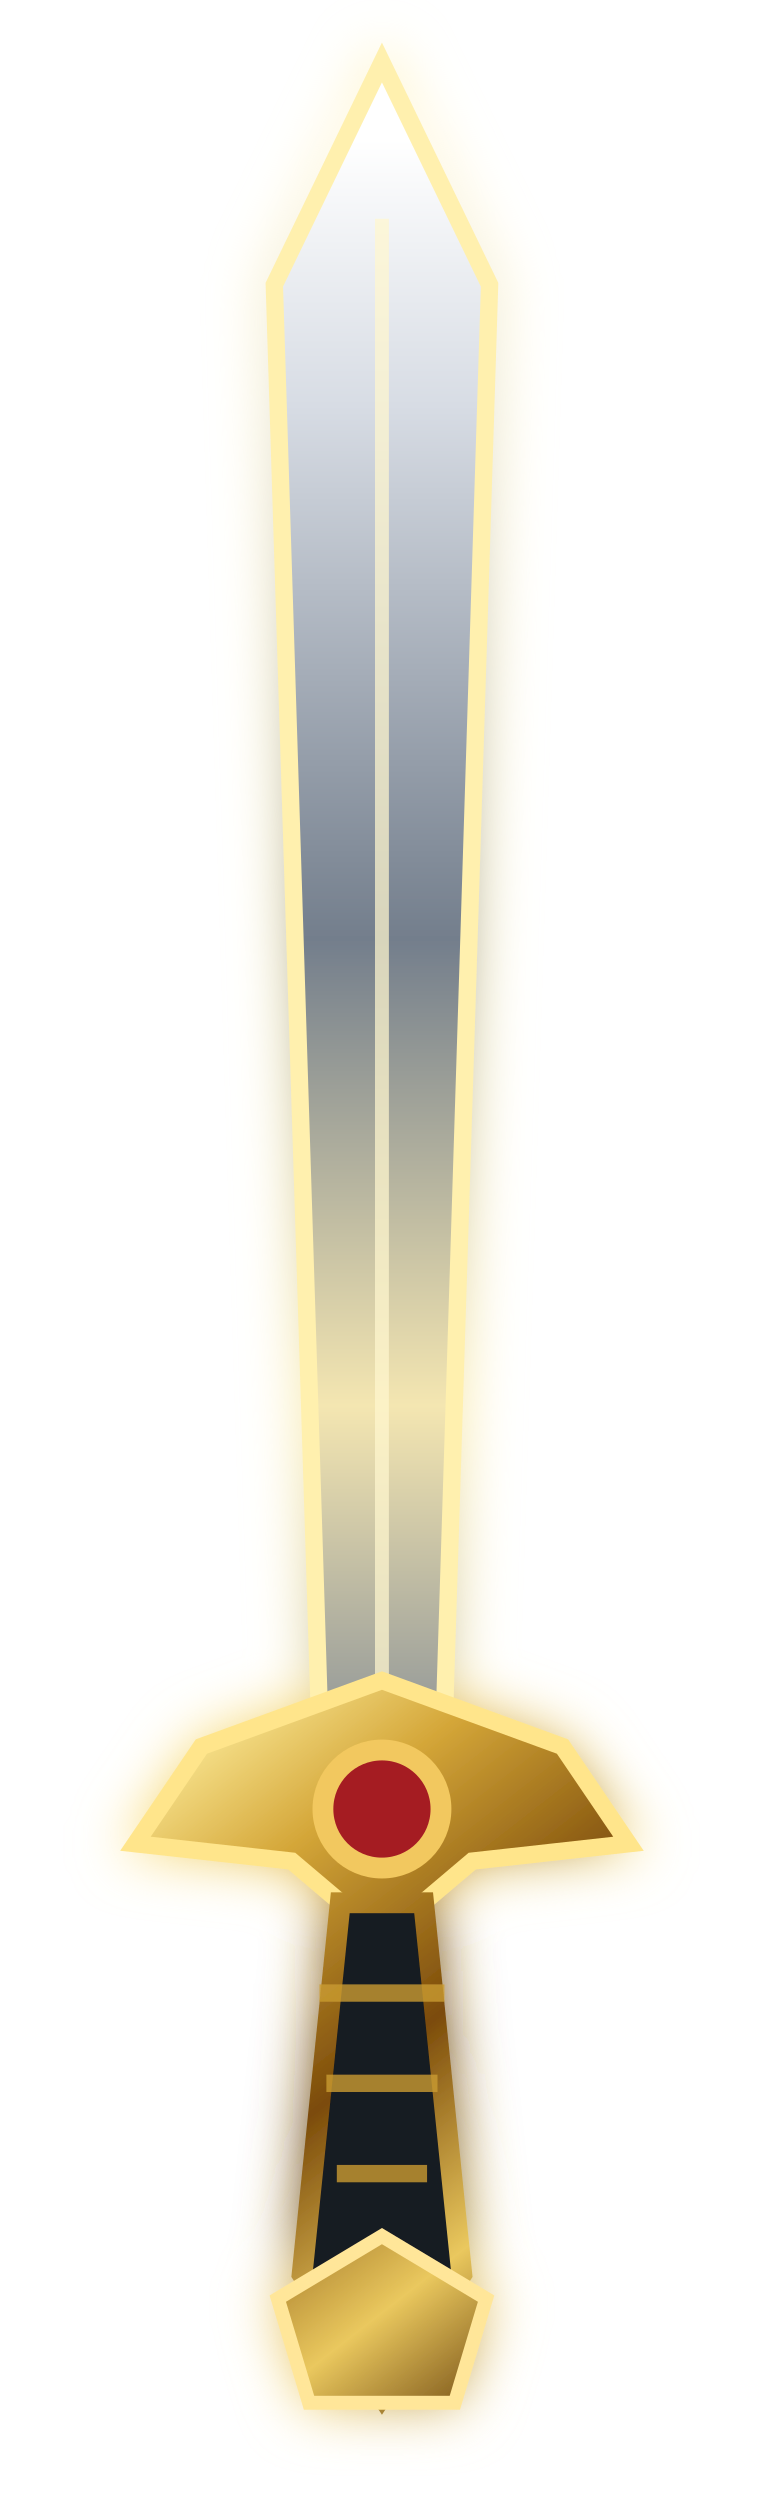
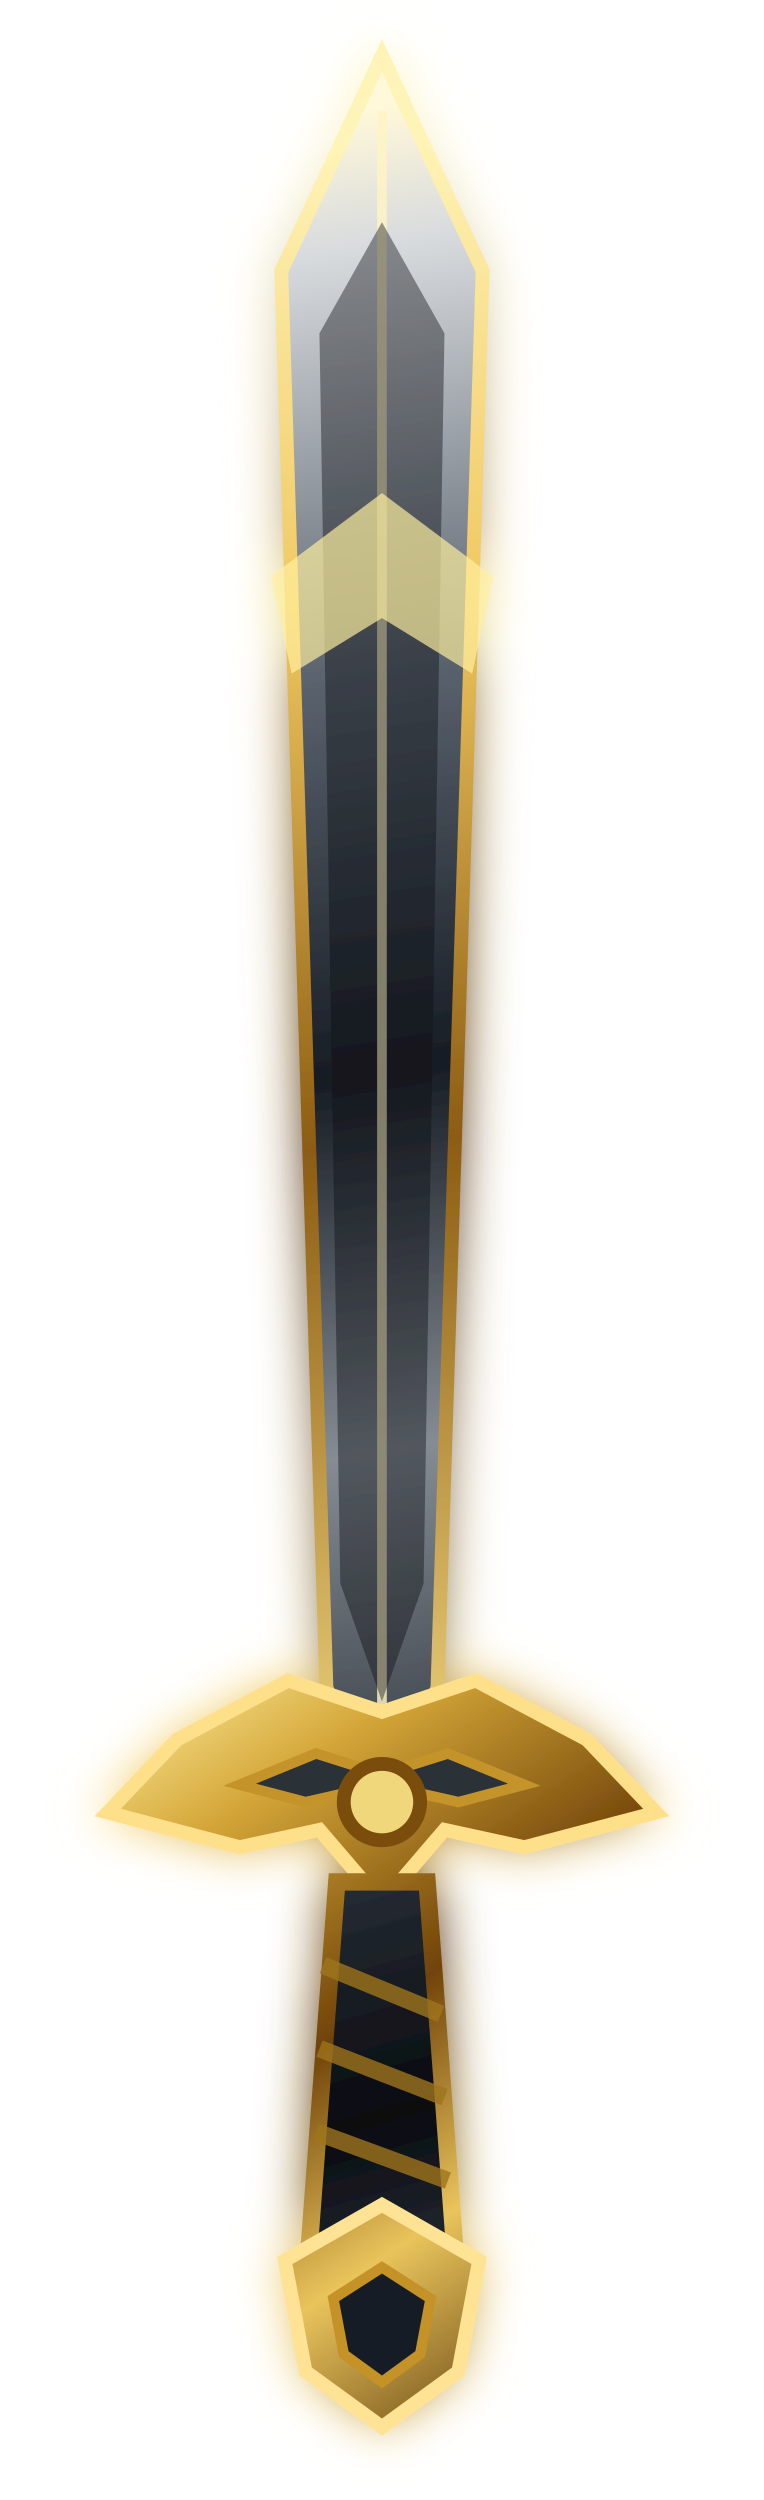
<svg xmlns="http://www.w3.org/2000/svg" viewBox="0 0 220 720" fill="none">
  <defs>
-     <linearGradient id="blade" x1="110" y1="40" x2="110" y2="520" gradientUnits="userSpaceOnUse">
-       <stop stop-color="#FFFFFF" />
-       <stop offset=".16" stop-color="#D7DCE4" />
-       <stop offset=".48" stop-color="#737E8C" />
-       <stop offset=".76" stop-color="#F4E6B1" />
-       <stop offset="1" stop-color="#7A8492" />
+     <linearGradient id="blade" x1="76" y1="36" x2="154" y2="520" gradientUnits="userSpaceOnUse">
+       <stop stop-color="#FFF8D9" />
+       <stop offset=".08" stop-color="#D8DBDE" />
+       <stop offset=".32" stop-color="#5C6570" />
+       <stop offset=".56" stop-color="#171C24" />
+       <stop offset=".78" stop-color="#858C93" />
+       <stop offset="1" stop-color="#2E343C" />
    </linearGradient>
-     <linearGradient id="gold" x1="42" y1="500" x2="178" y2="675" gradientUnits="userSpaceOnUse">
+     <linearGradient id="edge" x1="88" y1="42" x2="132" y2="520" gradientUnits="userSpaceOnUse">
+       <stop stop-color="#FFF4B7" />
+       <stop offset=".28" stop-color="#F0C760" />
+       <stop offset=".6" stop-color="#8C5C12" />
+       <stop offset="1" stop-color="#F3D982" />
+     </linearGradient>
+     <linearGradient id="gold" x1="38" y1="480" x2="178" y2="690" gradientUnits="userSpaceOnUse">
      <stop stop-color="#FFF0A0" />
-       <stop offset=".23" stop-color="#D4A638" />
-       <stop offset=".52" stop-color="#7B4B0A" />
-       <stop offset=".78" stop-color="#EAC85E" />
-       <stop offset="1" stop-color="#5C3506" />
+       <stop offset=".2" stop-color="#D4A638" />
+       <stop offset=".48" stop-color="#704309" />
+       <stop offset=".72" stop-color="#E9C45C" />
+       <stop offset="1" stop-color="#513006" />
    </linearGradient>
-     <filter id="glow" x="-80%" y="-20%" width="260%" height="140%">
-       <feGaussianBlur stdDeviation="8" result="g" />
+     <linearGradient id="grip" x1="92" y1="548" x2="127" y2="672" gradientUnits="userSpaceOnUse">
+       <stop stop-color="#242A32" />
+       <stop offset=".5" stop-color="#090B10" />
+       <stop offset="1" stop-color="#303844" />
+     </linearGradient>
+     <filter id="glow" x="-90%" y="-30%" width="280%" height="170%">
+       <feGaussianBlur stdDeviation="7" result="g" />
      <feMerge>
        <feMergeNode in="g" />
        <feMergeNode in="SourceGraphic" />
      </feMerge>
    </filter>
  </defs>
  <g filter="url(#glow)">
-     <path d="M110 18L141 82L128 494L110 528L92 494L79 82L110 18Z" fill="url(#blade)" stroke="#FFF0AE" stroke-width="5" />
-     <path d="M110 63V488" stroke="#FFF7CF" stroke-width="4" opacity=".72" />
-     <path d="M58 503L110 484L162 503L181 531L136 536L110 558L84 536L39 531L58 503Z" fill="url(#gold)" stroke="#FFE58B" stroke-width="5" />
-     <circle cx="110" cy="521" r="17" fill="#A51B24" stroke="#F2C85E" stroke-width="6" />
-     <path d="M98 548H122L133 655L110 690L87 655L98 548Z" fill="#171A20" stroke="url(#gold)" stroke-width="6" />
-     <path d="M92 574H128M94 600H126M97 626H123" stroke="#C99B31" stroke-width="5" opacity=".8" />
-     <path d="M80 662L110 644L140 662L131 692H89L80 662Z" fill="url(#gold)" stroke="#FFE699" stroke-width="4" />
+     <path d="M110 16L139 78L126 486L110 527L94 486L81 78L110 16Z" fill="url(#blade)" stroke="url(#edge)" stroke-width="4" />
+     <path d="M110 32V500" stroke="#FFF4C5" stroke-width="2.8" opacity=".82" />
+     <path d="M92 96L110 64L128 96L122 456L110 490L98 456L92 96Z" fill="#0B0E14" opacity=".42" />
+     <path d="M78 166L110 142L142 166L136 194L110 178L84 194L78 166Z" fill="url(#gold)" opacity=".68" />
+     <path d="M51 501L83 484L110 493L137 484L169 501L189 522L151 532L128 527L110 548L92 527L69 532L31 522L51 501Z" fill="url(#gold)" stroke="#FFE08A" stroke-width="4" />
+     <path d="M69 514L91 505L110 511L129 505L151 514L132 519L110 514L88 519L69 514Z" fill="#2A3038" stroke="#C4932B" stroke-width="3" />
+     <circle cx="110" cy="519" r="11" fill="#F1D77B" stroke="#7A4E0C" stroke-width="4" />
+     <path d="M97 542H123L131 648L110 681L89 648L97 542Z" fill="url(#grip)" stroke="url(#gold)" stroke-width="5" />
+     <path d="M93 566L127 580M92 590L128 604M91 614L129 628" stroke="#9E741D" stroke-width="5" opacity=".8" />
+     <path d="M82 651L110 635L138 651L132 683L110 699L88 683L82 651Z" fill="url(#gold)" stroke="#FFE394" stroke-width="4" />
+     <path d="M96 662L110 653L124 662L121 678L110 686L99 678L96 662Z" fill="#191E25" stroke="#C49228" stroke-width="3" />
  </g>
</svg>
